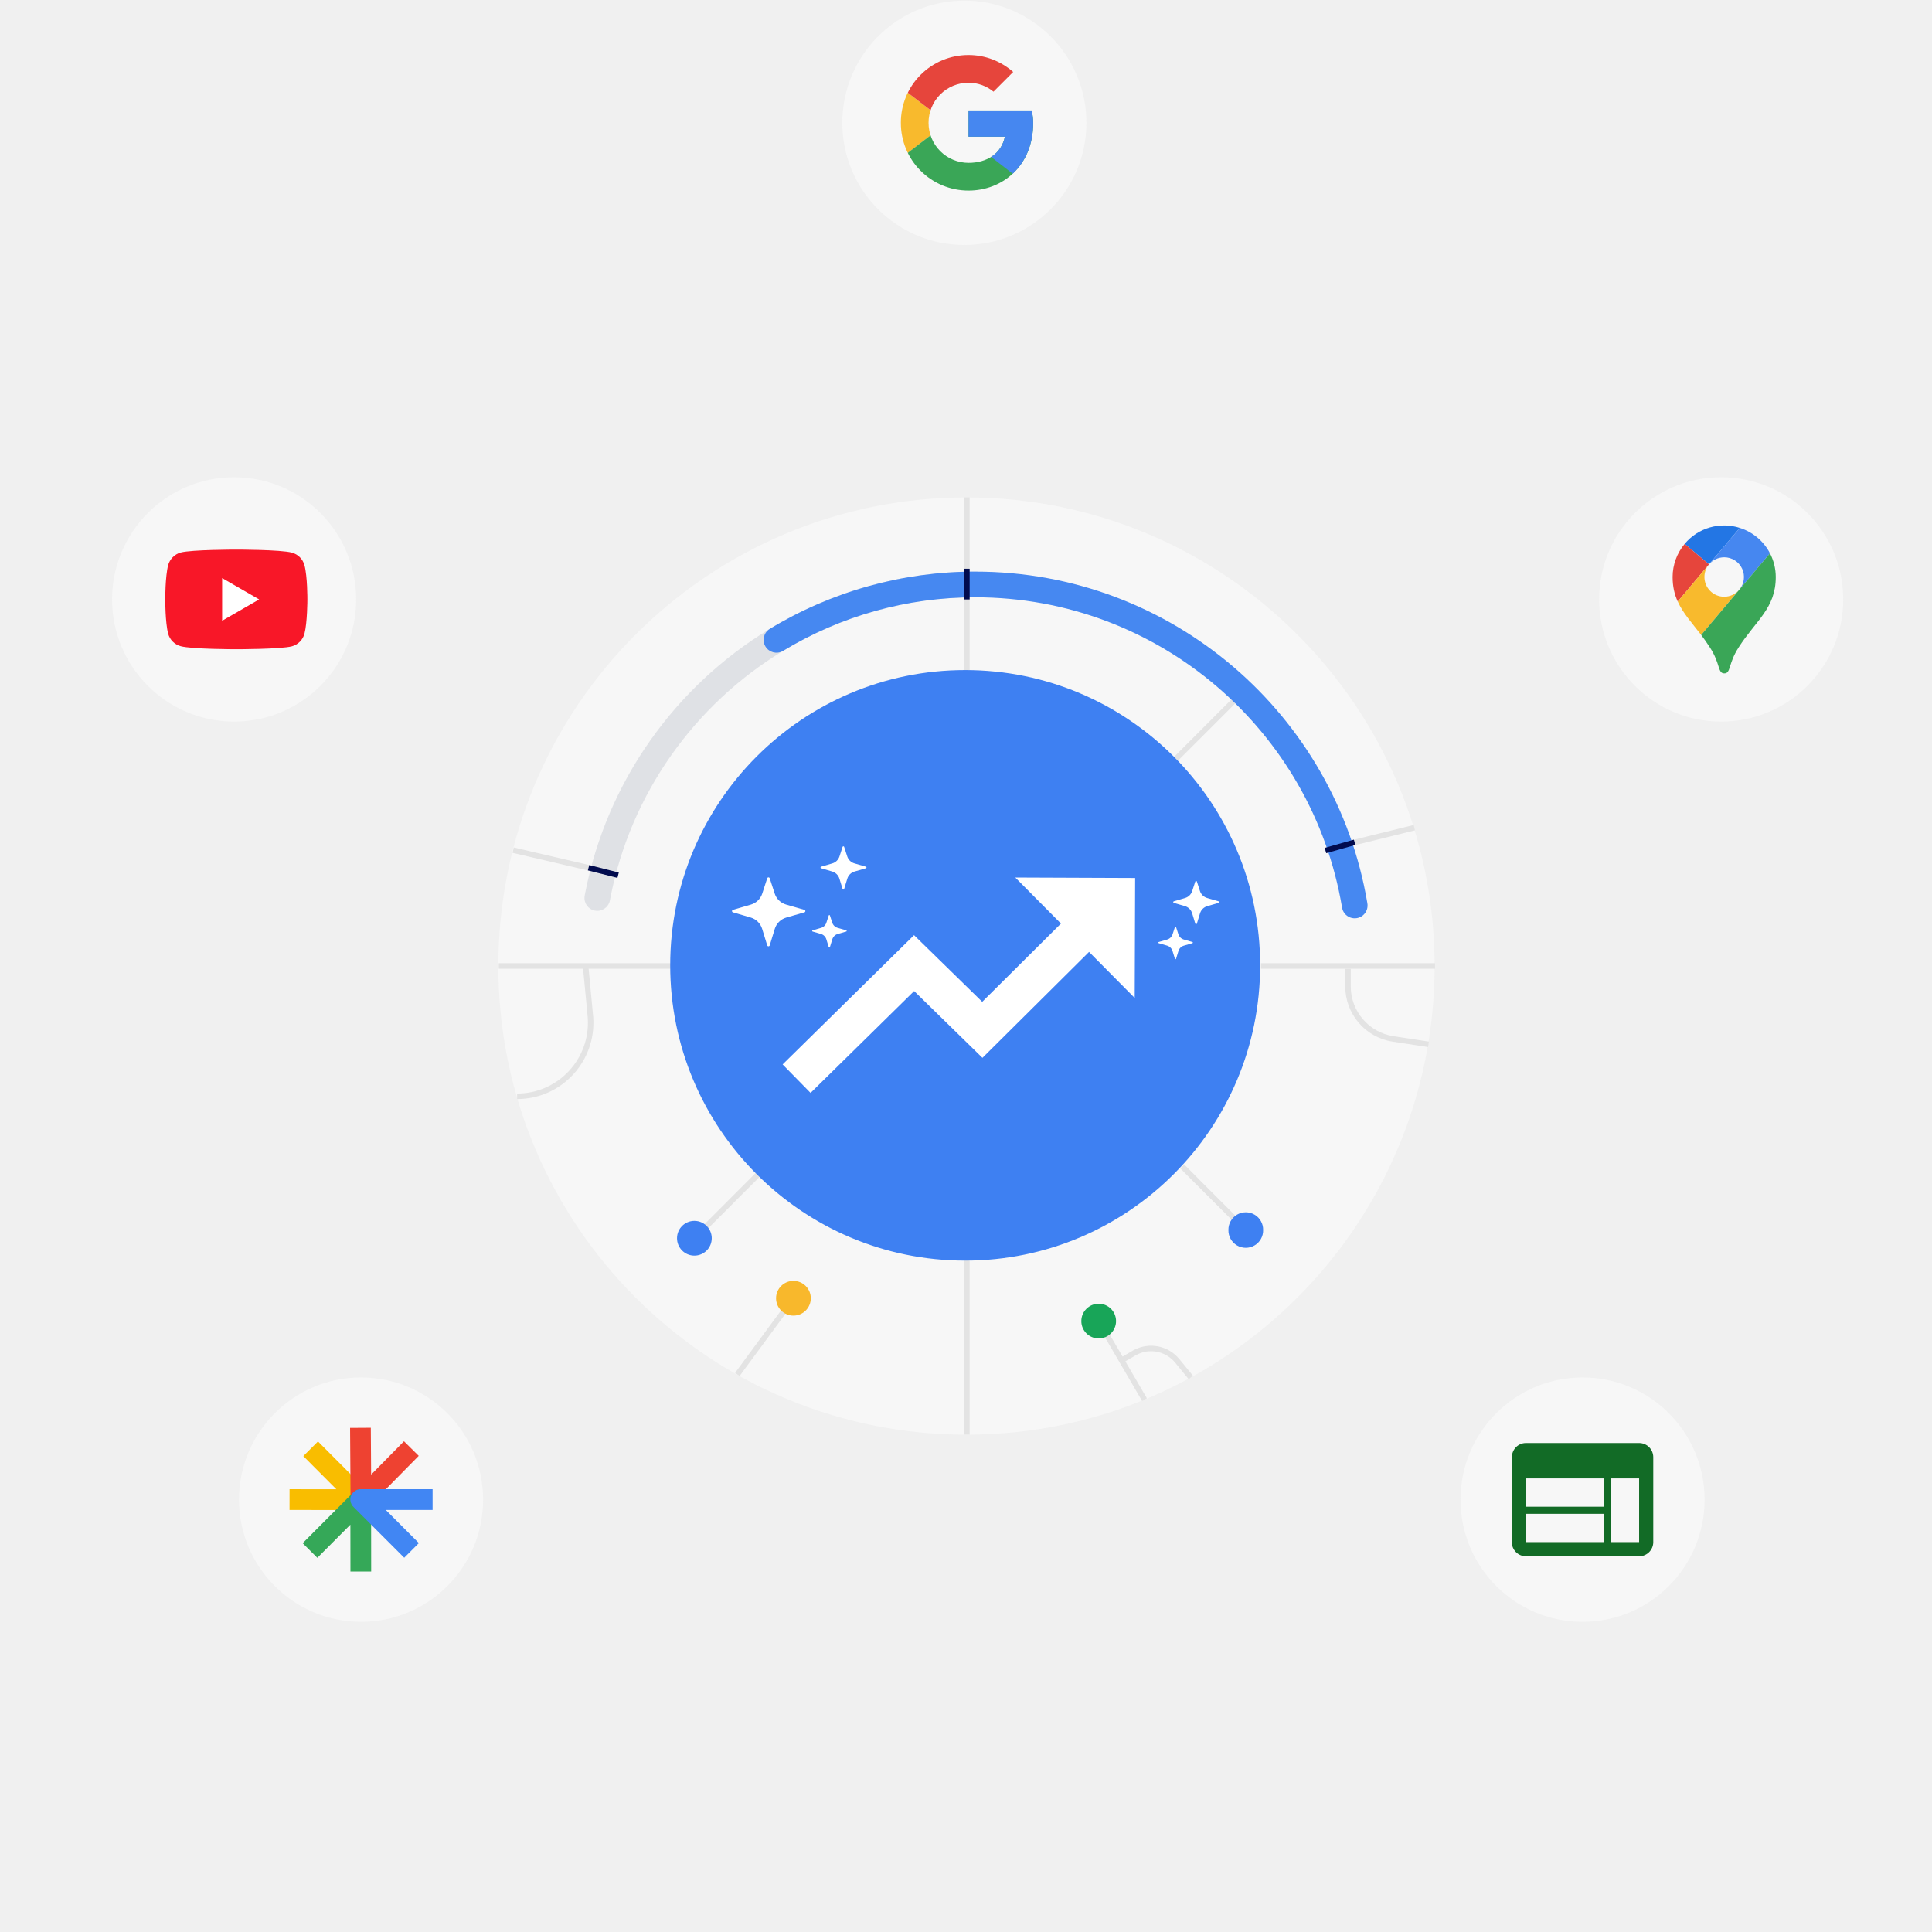
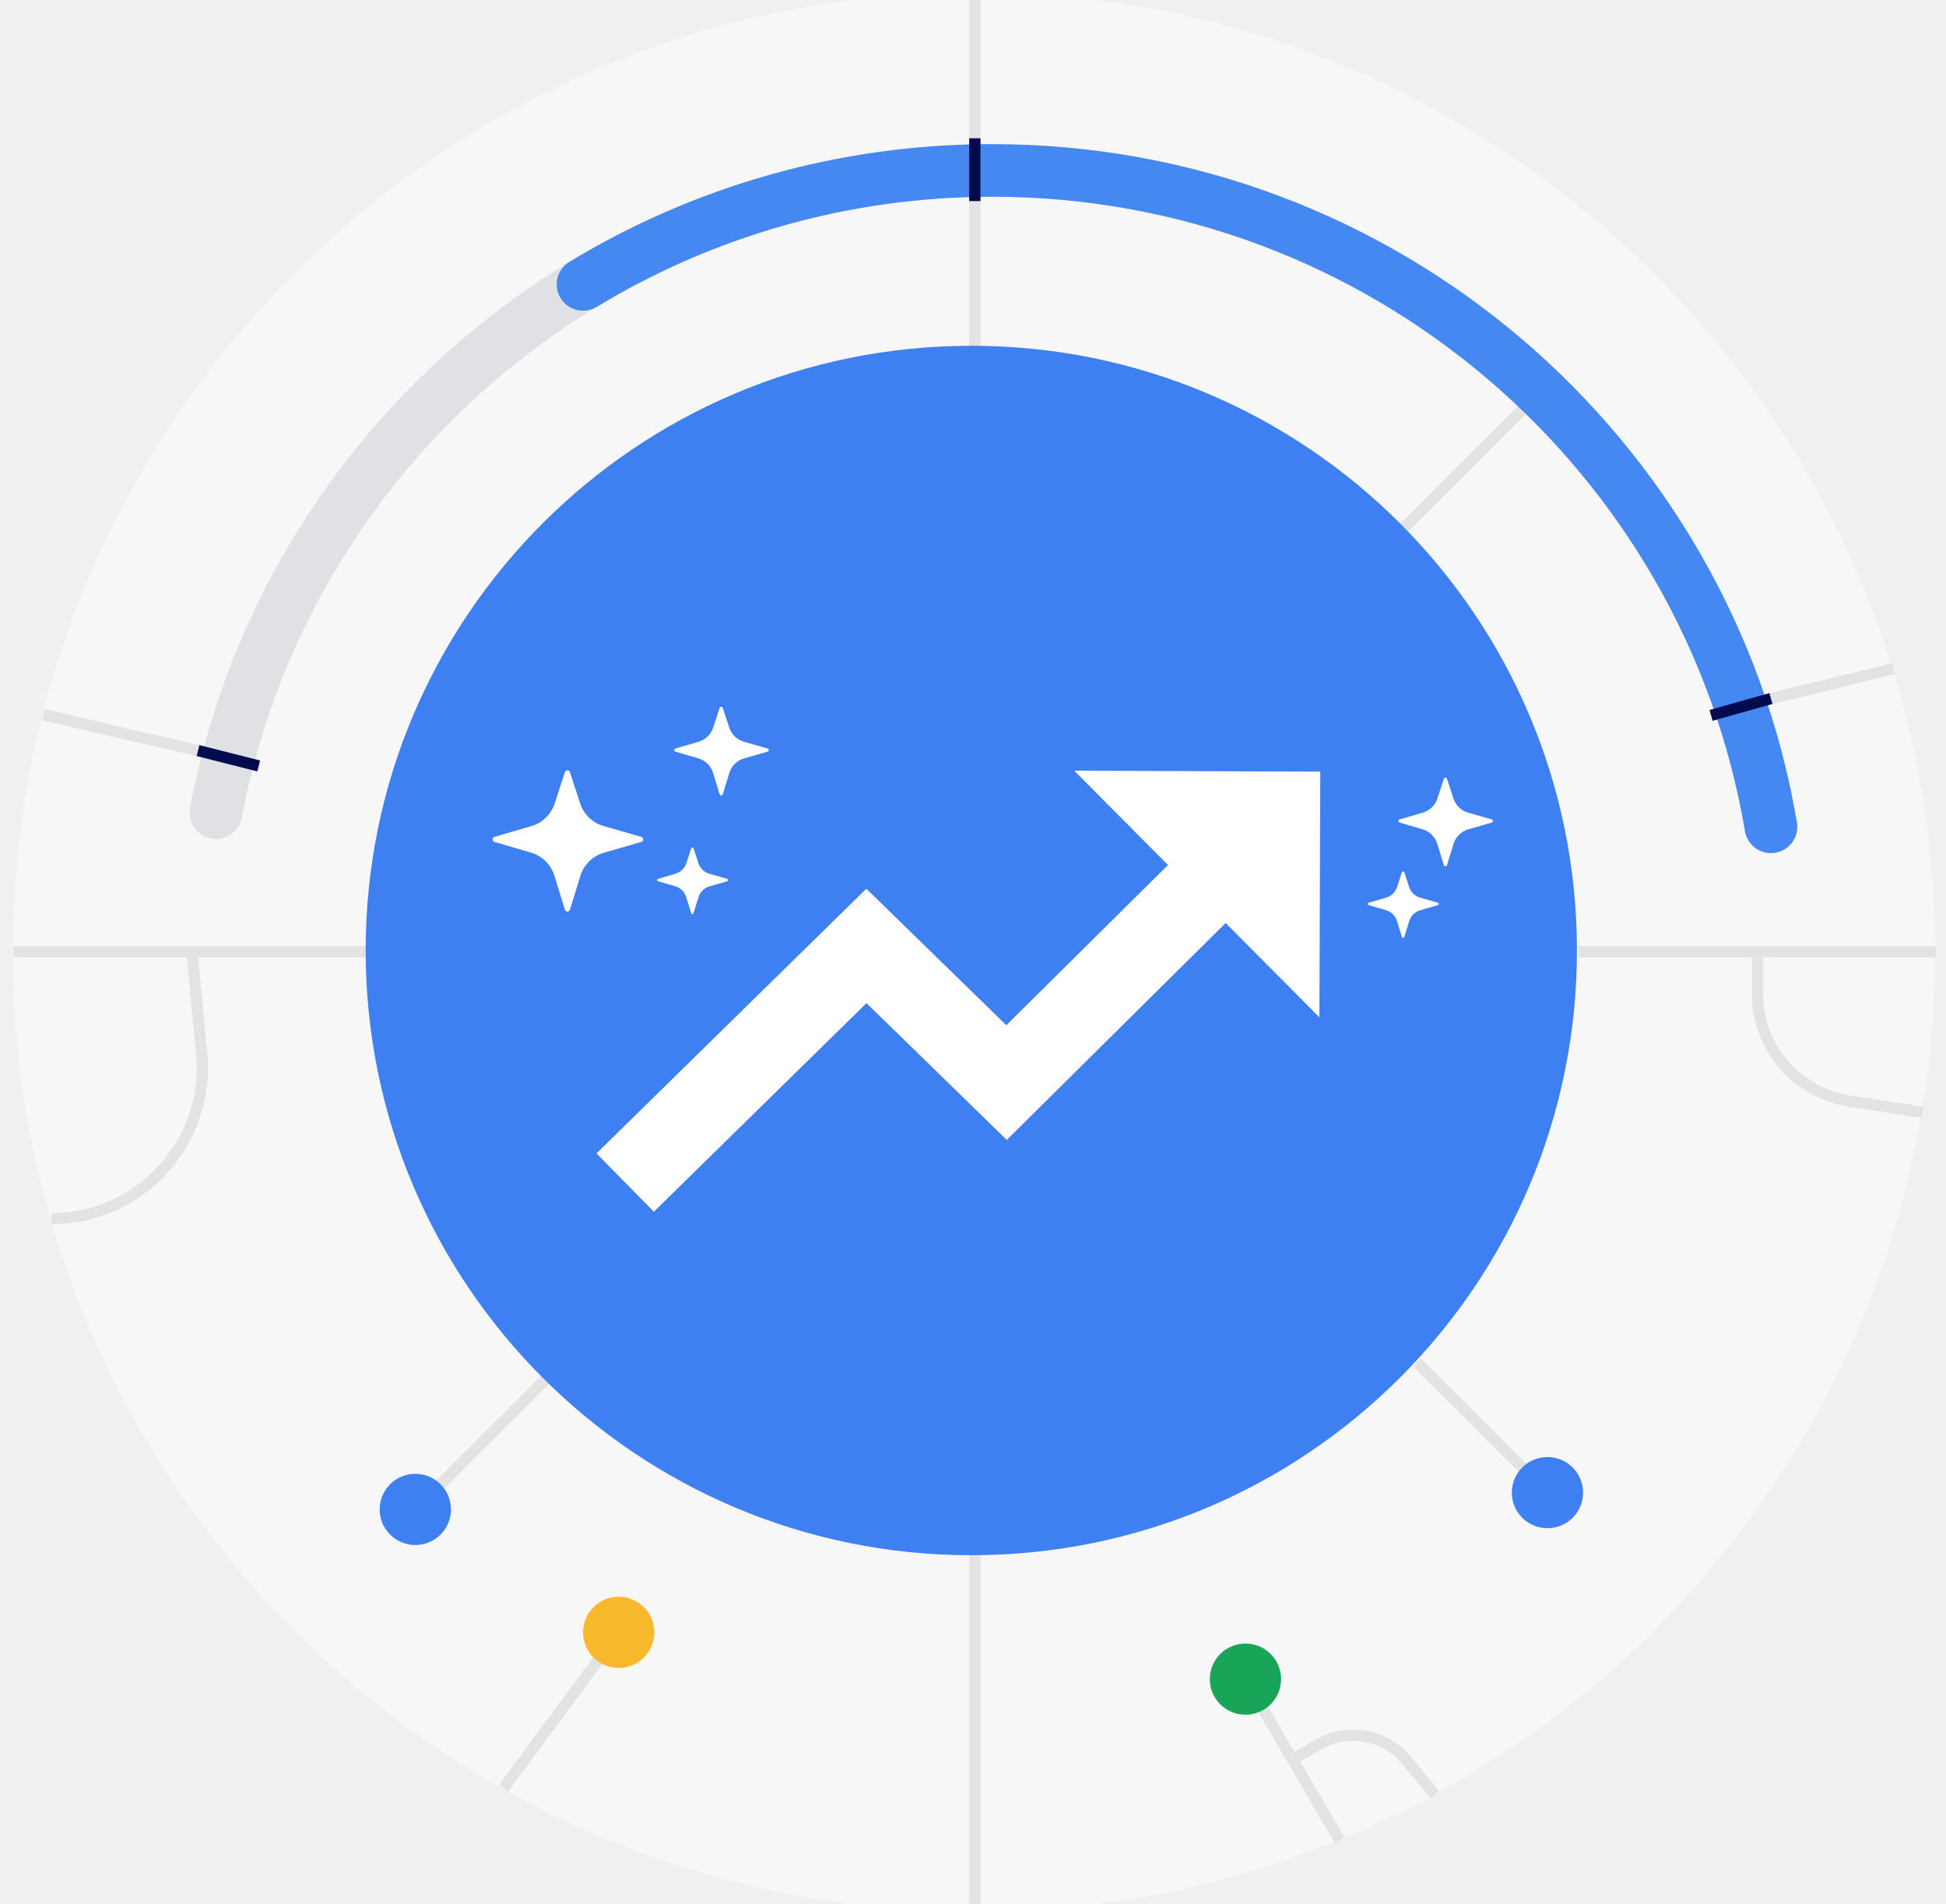
- <svg xmlns="http://www.w3.org/2000/svg" fill="none" viewBox="0 0 212 212">
-   <path fill="#F7F7F7" d="M157.423 106.008c0-28.4-22.999-51.423-51.37-51.423-28.37 0-51.369 23.023-51.369 51.423 0 28.4 22.999 51.423 51.369 51.423 28.371 0 51.37-23.023 51.37-51.423Z" />
-   <path fill="#E3E3E3" d="M157.467 106.3v-.605H138.37v.605h19.097ZM106.4 157.421v-19.117h-.604v19.117h.604ZM106.4 73.691V54.574h-.604v19.117h.604ZM73.825 106.3v-.605H54.728v.605h19.097ZM135.949 76.78l-.427-.428-6.701 6.708.427.427 6.701-6.708ZM83.463 129.026l-.213-.214-.214-.213-6.591 6.598.427.427 6.591-6.598ZM136.914 134.76l-6.971-6.978-.427.428 6.971 6.978.427-.428ZM125.848 153.434l-5.027-8.62-.521.305 5.027 8.62.521-.305ZM155.265 91.116l-.144-.587-8.686 2.141.144.587 8.686-2.141ZM66.197 95.288l-9.818-2.294-.137.589 9.818 2.293.137-.588ZM87.307 142.639l-.486-.359-6.156 8.361.486.358 6.156-8.36Z" />
-   <path fill="#E3E3E3" d="M56.743 120.599c4.86 0 8.682-4.123 8.354-8.945l-.019-.23-.5-5.269-.602.058.501 5.268.018.214c.304 4.474-3.242 8.3-7.752 8.3v.604ZM147.617 108.239c0 3.026 2.207 5.6 5.195 6.058l3.891.596.091-.597-3.891-.597a5.522 5.522 0 0 1-4.682-5.46v-1.93h-.604v1.93ZM130.905 150.96l-1.489-1.819a4.016 4.016 0 0 0-5.061-.966l-.08.046-1.354.794.306.522 1.353-.795.068-.039a3.414 3.414 0 0 1 4.301.821l1.489 1.819.467-.383Z" />
-   <path fill="#DFE1E5" d="M65.281 99.924c.741.14 1.455-.329 1.63-1.054l.015-.07.051-.272c2.233-11.467 9.26-21.223 18.913-27.086l.29-.175a40.566 40.566 0 0 1 20.483-5.723l.362-.002.073-.002a1.41 1.41 0 0 0 0-2.816l-.073-.001-.387.001a43.38 43.38 0 0 0-22.209 6.307c-10.314 6.265-17.828 16.69-20.216 28.958l-.056.29-.011.071a1.41 1.41 0 0 0 1.135 1.575Z" />
-   <path fill="#4688F1" d="M147.256 99.535a1.41 1.41 0 1 0 2.778-.47c-3.48-20.629-21.41-36.342-43.009-36.342a43.387 43.387 0 0 0-22.596 6.308 1.41 1.41 0 0 0 1.461 2.41 40.572 40.572 0 0 1 21.135-5.899c20.201 0 36.976 14.698 40.231 33.993Z" />
-   <path fill="#010B4E" d="M106.4 65.774v-3.365h-.604v3.365h.604ZM148.726 92.717l-.164-.581-3.2.903.164.581 3.2-.903ZM67.901 95.746l-3.243-.822-.149.585 3.244.823.148-.586Z" />
-   <path fill="#3E80F2" d="M138.605 134.974a1.905 1.905 0 1 1-3.809 0 1.905 1.905 0 1 1 3.809 0Z" />
-   <path fill="#18A558" d="M122.465 144.966a1.905 1.905 0 1 1-1.904-1.906c1.052 0 1.904.853 1.904 1.906Z" />
-   <path fill="#F8B82C" d="M88.969 142.459a1.906 1.906 0 0 1-1.905 1.907 1.906 1.906 0 0 1 0-3.813c1.052 0 1.905.853 1.905 1.906Z" />
-   <path fill="#3E80F2" d="M78.1 135.873a1.906 1.906 0 0 1-1.904 1.907 1.906 1.906 0 0 1 0-3.813c1.052 0 1.905.853 1.905 1.906ZM73.542 105.927c0-17.894 14.491-32.4 32.367-32.4 17.876 0 32.367 14.506 32.367 32.4s-14.491 32.401-32.367 32.401c-17.876 0-32.367-14.507-32.367-32.401Z" />
-   <path fill="#fff" d="m124.56 96.343-13.152-.052 5.012 5.054-8.64 8.585-7.48-7.314-14.422 14.183 3.066 3.124 11.365-11.176 7.496 7.329 11.697-11.622 5.011 5.053.047-13.164ZM83.642 98.052l.548-1.68a.142.142 0 0 1 .27 0l.546 1.676a1.861 1.861 0 0 0 1.254 1.212l2.01.578c.137.04.137.234 0 .273l-1.99.573a1.862 1.862 0 0 0-1.264 1.244l-.556 1.814c-.04.133-.23.133-.27 0l-.559-1.819a1.864 1.864 0 0 0-1.256-1.242l-1.949-.57c-.136-.04-.136-.233 0-.272l1.97-.576a1.862 1.862 0 0 0 1.246-1.21ZM90.68 101.246l.259-.792c.02-.061.107-.061.127 0l.257.79c.09.277.312.491.591.571l.947.273c.064.018.064.11 0 .128l-.937.27a.879.879 0 0 0-.596.586l-.262.855c-.02.063-.108.063-.127 0l-.263-.857a.879.879 0 0 0-.592-.585l-.918-.269a.067.067 0 0 1 0-.128l.928-.271a.878.878 0 0 0 .587-.571ZM128.665 102.527l.258-.792a.067.067 0 0 1 .127 0l.257.789c.09.277.312.491.591.571l.947.273c.064.019.064.11 0 .128l-.937.271a.877.877 0 0 0-.596.585l-.262.855a.066.066 0 0 1-.127 0l-.263-.857a.879.879 0 0 0-.592-.585l-.918-.269c-.064-.018-.064-.109 0-.128l.928-.271a.879.879 0 0 0 .587-.57ZM92.115 93.983l.343-1.055a.089.089 0 0 1 .17 0l.342 1.052c.12.368.415.653.787.76l1.26.363c.086.025.086.146 0 .171l-1.248.36c-.379.108-.677.402-.793.779l-.348 1.138c-.026.084-.145.084-.17 0l-.35-1.141a1.167 1.167 0 0 0-.788-.778l-1.222-.358c-.085-.025-.085-.146 0-.171l1.235-.361c.37-.109.662-.392.782-.76ZM130.819 97.783l.344-1.055c.026-.081.142-.081.169 0l.342 1.052c.12.368.415.653.787.76l1.261.363c.085.025.085.146 0 .171l-1.248.359c-.379.11-.677.403-.793.78l-.349 1.138c-.026.083-.144.083-.17 0l-.349-1.141a1.169 1.169 0 0 0-.788-.779l-1.222-.358c-.086-.024-.086-.145 0-.17l1.235-.362c.369-.108.662-.392.781-.758Z" />
-   <path fill="#F7F7F7" d="M39.083 65.774c0-7.404-5.995-13.406-13.391-13.406S12.3 58.37 12.3 65.774c0 7.404 5.996 13.406 13.392 13.406 7.396 0 13.391-6.002 13.391-13.406Z" />
-   <path fill="#F81728" d="M33.408 62.017a1.956 1.956 0 0 0-1.375-1.376c-1.22-.334-6.104-.334-6.104-.334s-4.882 0-6.103.321c-.655.18-1.195.72-1.375 1.39-.321 1.221-.321 3.755-.321 3.755s0 2.547.321 3.756c.18.67.707 1.197 1.375 1.377 1.234.334 6.104.334 6.104.334s4.883 0 6.103-.321a1.954 1.954 0 0 0 1.375-1.377c.321-1.222.321-3.756.321-3.756s.013-2.547-.321-3.769Z" />
-   <path fill="#fff" d="m24.375 68.115 4.06-2.341-4.06-2.341v4.682Z" />
-   <path fill="#F7F7F7" d="M187.046 164.557c0-7.404-5.996-13.406-13.392-13.406-7.396 0-13.392 6.002-13.392 13.406 0 7.404 5.996 13.406 13.392 13.406 7.396 0 13.392-6.002 13.392-13.406Z" />
-   <path fill="#126B26" d="M179.862 169.218h-3.104v-6.991h3.104v6.991Zm-3.88-3.884h-8.536v-3.107h8.536v3.107Zm0 3.884h-8.536v-3.107h8.536v3.107Zm3.88-10.875h-12.416c-.858 0-1.544.695-1.544 1.554l-.008 9.321c0 .858.694 1.553 1.552 1.553h12.416c.857 0 1.552-.695 1.552-1.553v-9.321c0-.859-.695-1.554-1.552-1.554Z" />
-   <path fill="#F7F7F7" d="M53.012 164.557c0-7.404-5.996-13.406-13.392-13.406-7.396 0-13.392 6.002-13.392 13.406 0 7.404 5.996 13.406 13.392 13.406 7.396 0 13.392-6.002 13.392-13.406Z" />
-   <path fill="#F9BD00" d="m31.77 165.688 7.8.009a1.132 1.132 0 0 0 1.224-1.135v-.002c0-.024-.001-.047-.003-.071 0-.011 0-.023-.002-.035a1.132 1.132 0 0 0-.372-.74l-5.524-5.543-1.61 1.608 3.626 3.638-5.136-.006-.002 2.277Z" />
-   <path fill="#EE4231" d="m38.415 156.685.053 7.807a1.137 1.137 0 0 0 1.143 1.217h.002c.024 0 .047-.002.07-.004l.036-.002c.293-.029.552-.17.736-.378l5.494-5.573-1.62-1.599-3.605 3.658-.034-5.141-2.275.015Z" />
-   <path fill="#35A858" d="m40.73 172.441-.01-7.806a1.138 1.138 0 0 0-1.138-1.224h-.002a.821.821 0 0 0-.07.004l-.035.002a1.127 1.127 0 0 0-.74.374l-5.523 5.543 1.61 1.608 3.626-3.638.007 5.14 2.274-.003Z" />
-   <path fill="#4186F3" d="M47.47 163.412h-7.8a1.138 1.138 0 0 0-1.224 1.137l.001.002c0 .024.002.047.003.071l.002.035c.028.294.167.554.374.74l5.53 5.536 1.608-1.61-3.63-3.634h5.135v-2.277Z" />
-   <path fill="#F7F7F7" d="M119.211 13.474c0-7.404-5.995-13.406-13.391-13.406-7.397 0-13.393 6.002-13.393 13.406 0 7.404 5.996 13.406 13.393 13.406 7.396 0 13.391-6.002 13.391-13.406Z" />
-   <mask id="a" width="16" height="15" x="98" y="6" maskUnits="userSpaceOnUse" style="mask-type:luminance">
-     <path fill="#fff" d="M98.852 13.474a7.412 7.412 0 0 0 7.429 7.438c3.715 0 7.092-2.705 7.092-7.438 0-.44-.067-.913-.169-1.352h-6.923v2.874h3.985c-.371 1.825-1.925 2.873-3.985 2.873a4.384 4.384 0 0 1-4.39-4.395 4.384 4.384 0 0 1 4.39-4.395c1.047 0 1.993.372 2.736.98l2.161-2.163c-1.317-1.149-3.006-1.859-4.897-1.859a7.412 7.412 0 0 0-7.43 7.437Z" />
-   </mask>
-   <g mask="url(#a)">
-     <path fill="#F8BA2D" d="M98.176 17.869v-8.79l5.741 4.395-5.741 4.395Z" />
+ <svg xmlns="http://www.w3.org/2000/svg" width="92" height="90" viewBox="0 0 92 90" fill="none">
+   <g clip-path="url(#clip0_16324_407657)">
+     <path d="M91.49 45.007C91.49 19.948 71.144 -0.366 46.047 -0.366C20.95 -0.366 0.605 19.948 0.605 45.007C0.605 70.066 20.95 90.38 46.047 90.38C71.144 90.38 91.49 70.066 91.49 45.007Z" fill="#F7F7F7" />
+     <path d="M91.529 45.264V44.731H74.635V45.264H91.529Z" fill="#E3E3E3" />
+     <path d="M46.354 90.371V73.503H45.82V90.371H46.354Z" fill="#E3E3E3" />
+     <path d="M46.354 16.492V-0.376H45.82V16.492H46.354Z" fill="#E3E3E3" />
+     <path d="M17.538 45.264V44.731H0.644V45.264H17.538Z" fill="#E3E3E3" />
+     <path d="M72.494 19.217L72.116 18.84L66.188 24.758L66.566 25.136L72.494 19.217Z" fill="#E3E3E3" />
+     <path d="M26.064 65.317L25.875 65.129L25.686 64.94L19.855 70.762L20.233 71.139L26.064 65.317Z" fill="#E3E3E3" />
+     <path d="M73.347 70.376L67.18 64.219L66.802 64.597L72.969 70.754L73.347 70.376Z" fill="#E3E3E3" />
+     <path d="M63.558 86.853L59.111 79.248L58.65 79.516L63.097 87.122L63.558 86.853Z" fill="#E3E3E3" />
+     <path d="M89.58 31.867L89.453 31.349L81.769 33.239L81.897 33.756L89.58 31.867Z" fill="#E3E3E3" />
+     <path d="M10.79 35.548L2.105 33.524L1.983 34.044L10.669 36.067L10.79 35.548Z" fill="#E3E3E3" />
+     <path d="M29.464 77.328L29.034 77.012L23.588 84.388L24.018 84.705L29.464 77.328Z" fill="#E3E3E3" />
+     <path d="M2.427 57.882C6.726 57.882 10.106 54.244 9.817 49.989L9.8 49.786L9.357 45.137L8.825 45.187L9.268 49.836L9.284 50.025C9.553 53.973 6.416 57.348 2.427 57.348V57.882Z" fill="#E3E3E3" />
+     <path d="M82.815 46.975C82.815 49.645 84.767 51.916 87.411 52.32L90.853 52.847L90.933 52.319L87.491 51.793C85.109 51.429 83.349 49.382 83.349 46.975V45.272H82.815V46.975Z" fill="#E3E3E3" />
+     <path d="M68.031 84.671L66.714 83.066C65.622 81.735 63.735 81.381 62.237 82.213L62.166 82.254L60.969 82.955L61.239 83.415L62.436 82.714L62.496 82.679C63.77 81.972 65.373 82.273 66.301 83.403L67.618 85.008L68.031 84.671Z" fill="#E3E3E3" />
+     <path d="M9.98 39.639C10.635 39.762 11.266 39.349 11.421 38.709L11.434 38.647L11.48 38.407C13.455 28.289 19.671 19.681 28.211 14.508L28.467 14.354C33.777 11.196 39.967 9.361 46.586 9.304L46.907 9.302L46.971 9.301C47.629 9.267 48.153 8.724 48.153 8.058C48.153 7.393 47.629 6.849 46.971 6.816L46.907 6.814L46.564 6.816C39.378 6.878 32.658 8.903 26.918 12.381H26.918C17.794 17.908 11.147 27.108 9.034 37.931L8.985 38.187L8.975 38.25C8.886 38.903 9.325 39.517 9.98 39.639Z" fill="#DFE1E5" />
+     <path d="M82.496 39.296C82.61 39.973 83.253 40.43 83.932 40.316C84.61 40.201 85.067 39.559 84.953 38.882C81.874 20.679 66.013 6.814 46.907 6.814C39.592 6.814 32.749 8.848 26.918 12.38C26.33 12.737 26.142 13.502 26.499 14.089C26.856 14.677 27.622 14.864 28.21 14.508C33.663 11.204 40.06 9.302 46.907 9.302C64.777 9.302 79.617 22.27 82.496 39.296Z" fill="#4688F1" />
+     <path d="M46.354 9.506V6.538H45.82V9.506H46.354Z" fill="#010B4E" />
+     <path d="M83.796 33.28L83.651 32.767L80.82 33.564L80.965 34.077L83.796 33.28Z" fill="#010B4E" />
+     <path d="M12.297 35.952L9.428 35.227L9.297 35.743L12.166 36.469L12.297 35.952Z" fill="#010B4E" />
+     <path d="M74.843 70.565C74.843 71.494 74.088 72.247 73.158 72.247C72.228 72.247 71.473 71.494 71.473 70.565C71.473 69.636 72.228 68.883 73.158 68.883C74.088 68.883 74.843 69.636 74.843 70.565Z" fill="#3E80F2" />
+     <path d="M60.565 79.382C60.565 80.311 59.811 81.064 58.881 81.064C57.95 81.064 57.196 80.311 57.196 79.382C57.196 78.453 57.95 77.7 58.881 77.7C59.811 77.7 60.565 78.453 60.565 79.382Z" fill="#18A558" />
+     <path d="M30.934 77.17C30.934 78.099 30.18 78.852 29.249 78.852C28.319 78.852 27.564 78.099 27.564 77.17C27.564 76.241 28.319 75.488 29.249 75.488C30.18 75.488 30.934 76.241 30.934 77.17Z" fill="#F8B82C" />
+     <path d="M21.32 71.359C21.32 72.288 20.566 73.041 19.635 73.041C18.705 73.041 17.95 72.288 17.95 71.359C17.95 70.43 18.705 69.676 19.635 69.676C20.566 69.676 21.32 70.43 21.32 71.359Z" fill="#3E80F2" />
+     <path d="M17.287 44.935C17.287 29.146 30.107 16.347 45.919 16.347C61.733 16.347 74.552 29.146 74.552 44.935C74.552 60.724 61.733 73.524 45.919 73.524C30.107 73.524 17.287 60.724 17.287 44.935Z" fill="#3E80F2" />
+     <path d="M62.419 36.48L50.784 36.434L55.218 40.893L47.575 48.468L40.958 42.014L28.2 54.529L30.912 57.285L40.965 47.424L47.596 53.891L57.944 43.636L62.377 48.095L62.419 36.48Z" fill="white" />
+     <path d="M26.222 37.988L26.706 36.504C26.744 36.389 26.907 36.389 26.945 36.504L27.428 37.983C27.597 38.502 28.013 38.902 28.538 39.053L30.316 39.563C30.437 39.598 30.437 39.769 30.316 39.804L28.556 40.31C28.021 40.463 27.601 40.876 27.437 41.407L26.945 43.008C26.909 43.126 26.742 43.126 26.706 43.008L26.212 41.403C26.05 40.874 25.633 40.463 25.101 40.307L23.377 39.804C23.257 39.769 23.257 39.599 23.377 39.564L25.119 39.055C25.64 38.903 26.053 38.503 26.222 37.988Z" fill="white" />
+     <path d="M32.448 40.805L32.677 40.107C32.694 40.052 32.771 40.052 32.789 40.107L33.017 40.803C33.096 41.048 33.292 41.236 33.539 41.307L34.377 41.548C34.434 41.564 34.434 41.645 34.377 41.661L33.548 41.9C33.296 41.972 33.098 42.166 33.021 42.416L32.789 43.17C32.772 43.226 32.693 43.226 32.676 43.17L32.444 42.414C32.367 42.165 32.171 41.971 31.92 41.898L31.108 41.661C31.052 41.645 31.052 41.565 31.108 41.548L31.929 41.309C32.175 41.237 32.369 41.048 32.448 40.805Z" fill="white" />
+     <path d="M66.049 41.935L66.278 41.237C66.296 41.182 66.373 41.182 66.39 41.237L66.618 41.933C66.698 42.178 66.894 42.366 67.141 42.437L67.978 42.678C68.035 42.694 68.035 42.775 67.978 42.791L67.149 43.029C66.898 43.102 66.699 43.296 66.622 43.546L66.391 44.3C66.373 44.356 66.295 44.356 66.278 44.3L66.045 43.544C65.969 43.295 65.772 43.101 65.522 43.028L64.71 42.791C64.653 42.775 64.653 42.694 64.71 42.678L65.53 42.438C65.776 42.367 65.97 42.178 66.049 41.935Z" fill="white" />
+     <path d="M33.717 34.397L34.021 33.467C34.044 33.395 34.147 33.395 34.17 33.467L34.474 34.394C34.58 34.719 34.84 34.971 35.169 35.065L36.285 35.385C36.36 35.407 36.36 35.515 36.285 35.536L35.181 35.853C34.845 35.95 34.581 36.208 34.479 36.541L34.171 37.545C34.148 37.619 34.043 37.619 34.02 37.545L33.711 36.538C33.609 36.207 33.347 35.949 33.014 35.852L31.933 35.536C31.857 35.514 31.857 35.407 31.933 35.385L33.025 35.067C33.352 34.971 33.611 34.721 33.717 34.397Z" fill="white" />
+     <path d="M67.955 37.75L68.259 36.819C68.283 36.747 68.385 36.747 68.409 36.819L68.712 37.747C68.818 38.072 69.079 38.323 69.408 38.418L70.523 38.738C70.599 38.76 70.599 38.867 70.523 38.889L69.419 39.206C69.084 39.302 68.82 39.561 68.718 39.894L68.409 40.898C68.386 40.972 68.282 40.972 68.259 40.898L67.95 39.891C67.848 39.56 67.586 39.302 67.252 39.204L66.172 38.889C66.096 38.867 66.096 38.76 66.172 38.738L67.264 38.419C67.591 38.324 67.85 38.073 67.955 37.75Z" fill="white" />
  </g>
-   <mask id="b" width="16" height="15" x="98" y="6" maskUnits="userSpaceOnUse" style="mask-type:luminance">
-     <path fill="#fff" d="M98.852 13.474a7.412 7.412 0 0 0 7.429 7.438c3.715 0 7.092-2.705 7.092-7.438 0-.44-.067-.913-.169-1.352h-6.923v2.874h3.985c-.371 1.825-1.925 2.873-3.985 2.873a4.384 4.384 0 0 1-4.39-4.395 4.384 4.384 0 0 1 4.39-4.395c1.047 0 1.993.372 2.736.98l2.161-2.163c-1.317-1.149-3.006-1.859-4.897-1.859a7.412 7.412 0 0 0-7.43 7.437Z" />
-   </mask>
-   <g mask="url(#b)">
-     <path fill="#E6453C" d="m98.176 9.08 5.741 4.394 2.364-2.062 8.105-1.319V5.36h-16.21v3.72Z" />
-   </g>
-   <mask id="c" width="16" height="15" x="98" y="6" maskUnits="userSpaceOnUse" style="mask-type:luminance">
-     <path fill="#fff" d="M98.852 13.474a7.412 7.412 0 0 0 7.429 7.438c3.715 0 7.092-2.705 7.092-7.438 0-.44-.067-.913-.169-1.352h-6.923v2.874h3.985c-.371 1.825-1.925 2.873-3.985 2.873a4.384 4.384 0 0 1-4.39-4.395 4.384 4.384 0 0 1 4.39-4.395c1.047 0 1.993.372 2.736.98l2.161-2.163c-1.317-1.149-3.006-1.859-4.897-1.859a7.412 7.412 0 0 0-7.43 7.437Z" />
-   </mask>
-   <g mask="url(#c)">
-     <path fill="#3AA657" d="m98.176 17.869 10.131-7.776 2.668.338 3.411-5.07v16.226h-16.21V17.87Z" />
-   </g>
-   <mask id="d" width="16" height="15" x="98" y="6" maskUnits="userSpaceOnUse" style="mask-type:luminance">
-     <path fill="#fff" d="M98.852 13.474a7.412 7.412 0 0 0 7.429 7.438c3.715 0 7.092-2.705 7.092-7.438 0-.44-.067-.913-.169-1.352h-6.923v2.874h3.985c-.371 1.825-1.925 2.873-3.985 2.873a4.384 4.384 0 0 1-4.39-4.395 4.384 4.384 0 0 1 4.39-4.395c1.047 0 1.993.372 2.736.98l2.161-2.163c-1.317-1.149-3.006-1.859-4.897-1.859a7.412 7.412 0 0 0-7.43 7.437Z" />
-   </mask>
-   <g mask="url(#d)">
-     <path fill="#4687F0" d="m114.386 21.587-10.469-8.113-1.351-1.014 11.82-3.38v12.507Z" />
-   </g>
-   <path fill="#F7F7F7" d="M202.257 65.774c0-7.404-5.996-13.406-13.392-13.406-7.396 0-13.392 6.002-13.392 13.406 0 7.404 5.996 13.406 13.392 13.406 7.396 0 13.392-6.002 13.392-13.406Z" />
-   <path fill="#2376E4" d="M190.912 57.926a5.642 5.642 0 0 0-6.052 1.753l2.671 2.244 3.381-3.997Z" />
-   <path fill="#E6453C" d="M184.861 59.68a5.662 5.662 0 0 0-1.324 3.63c0 1.066.209 1.924.564 2.697l3.43-4.083-2.67-2.244Z" />
-   <path fill="#4687F0" d="M189.197 61.15a2.166 2.166 0 0 1 1.653 3.57s1.703-2.036 3.369-4.01a5.643 5.643 0 0 0-3.308-2.784l-3.38 3.997a2.195 2.195 0 0 1 1.666-.772Z" />
-   <path fill="#F8BA2D" d="M189.197 65.48a2.165 2.165 0 0 1-2.168-2.17c0-.528.183-1.019.502-1.386l-3.43 4.083c.588 1.3 1.568 2.354 2.572 3.666l4.177-4.966a2.148 2.148 0 0 1-1.653.773Z" />
-   <path fill="#3AA657" d="M190.777 71.047c1.886-2.955 4.079-4.292 4.079-7.725 0-.945-.233-1.827-.637-2.612l-7.546 8.963c.319.417.649.896.968 1.386 1.151 1.778.833 2.833 1.568 2.833.735 0 .416-1.067 1.568-2.845Z" />
+   <defs>
+     <clipPath id="clip0_16324_407657">
+       <rect width="92" height="90" fill="white" />
+     </clipPath>
+   </defs>
</svg>
